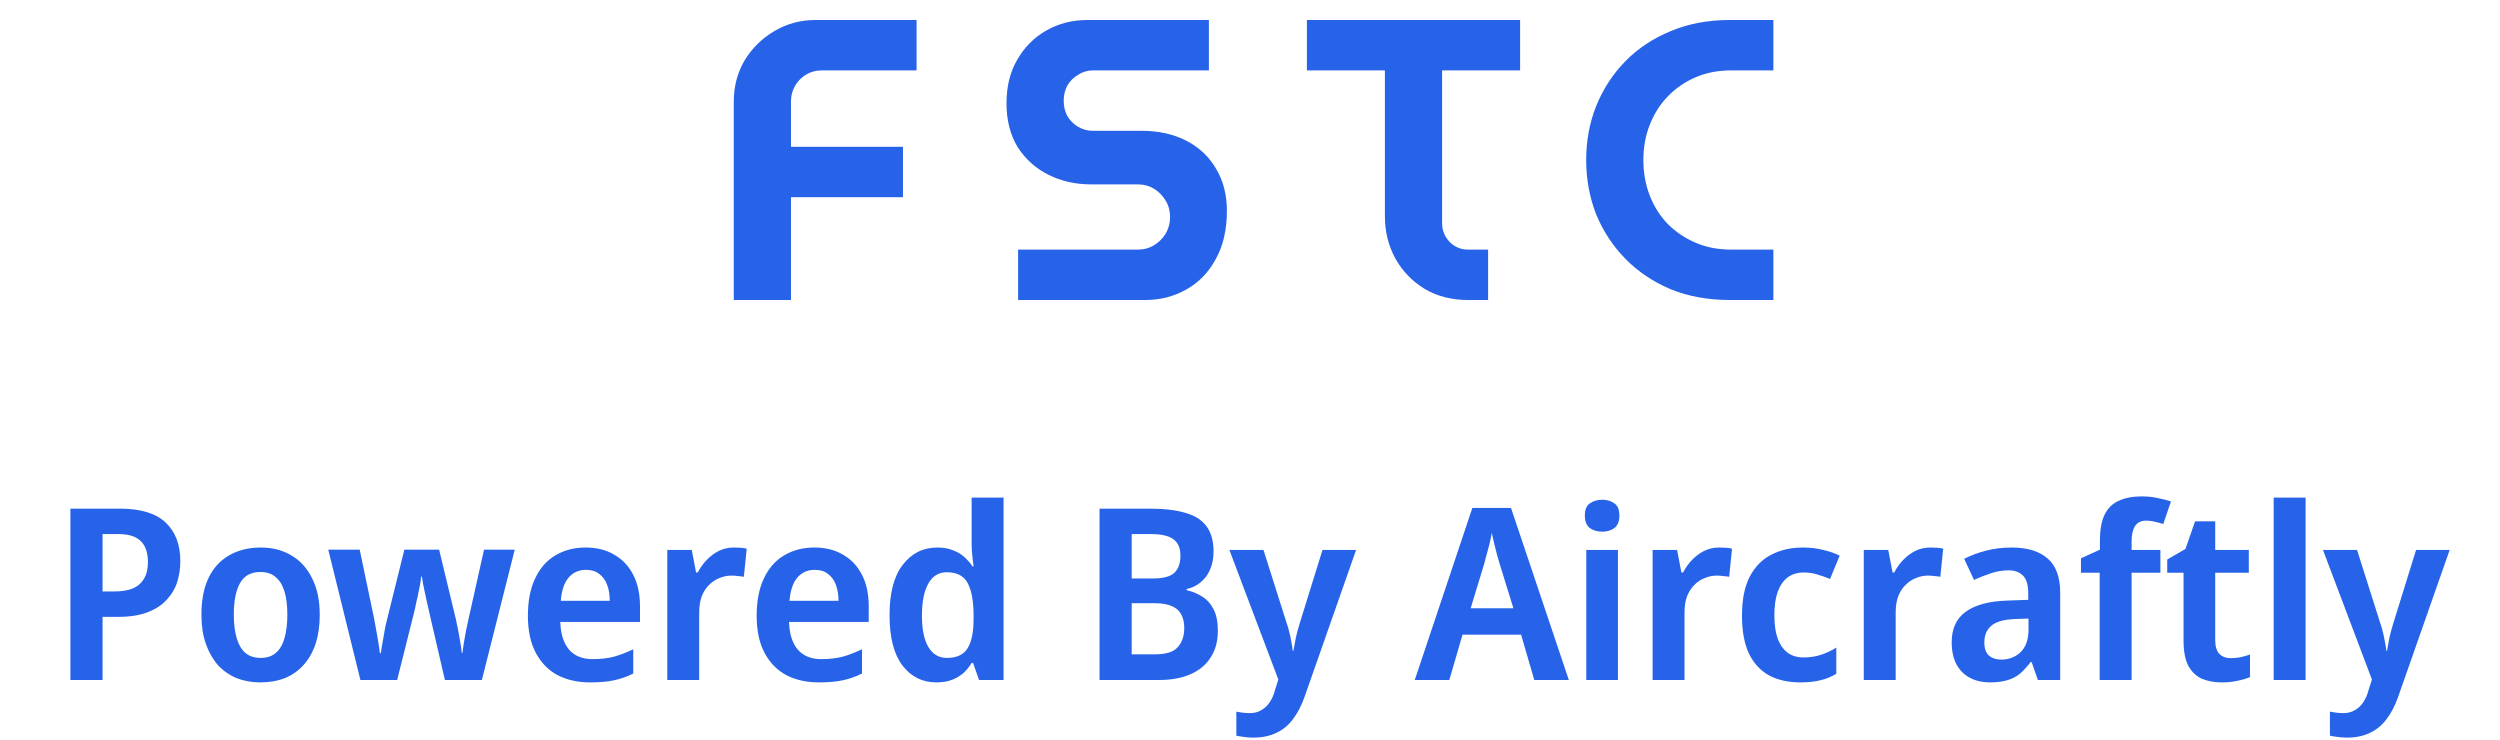
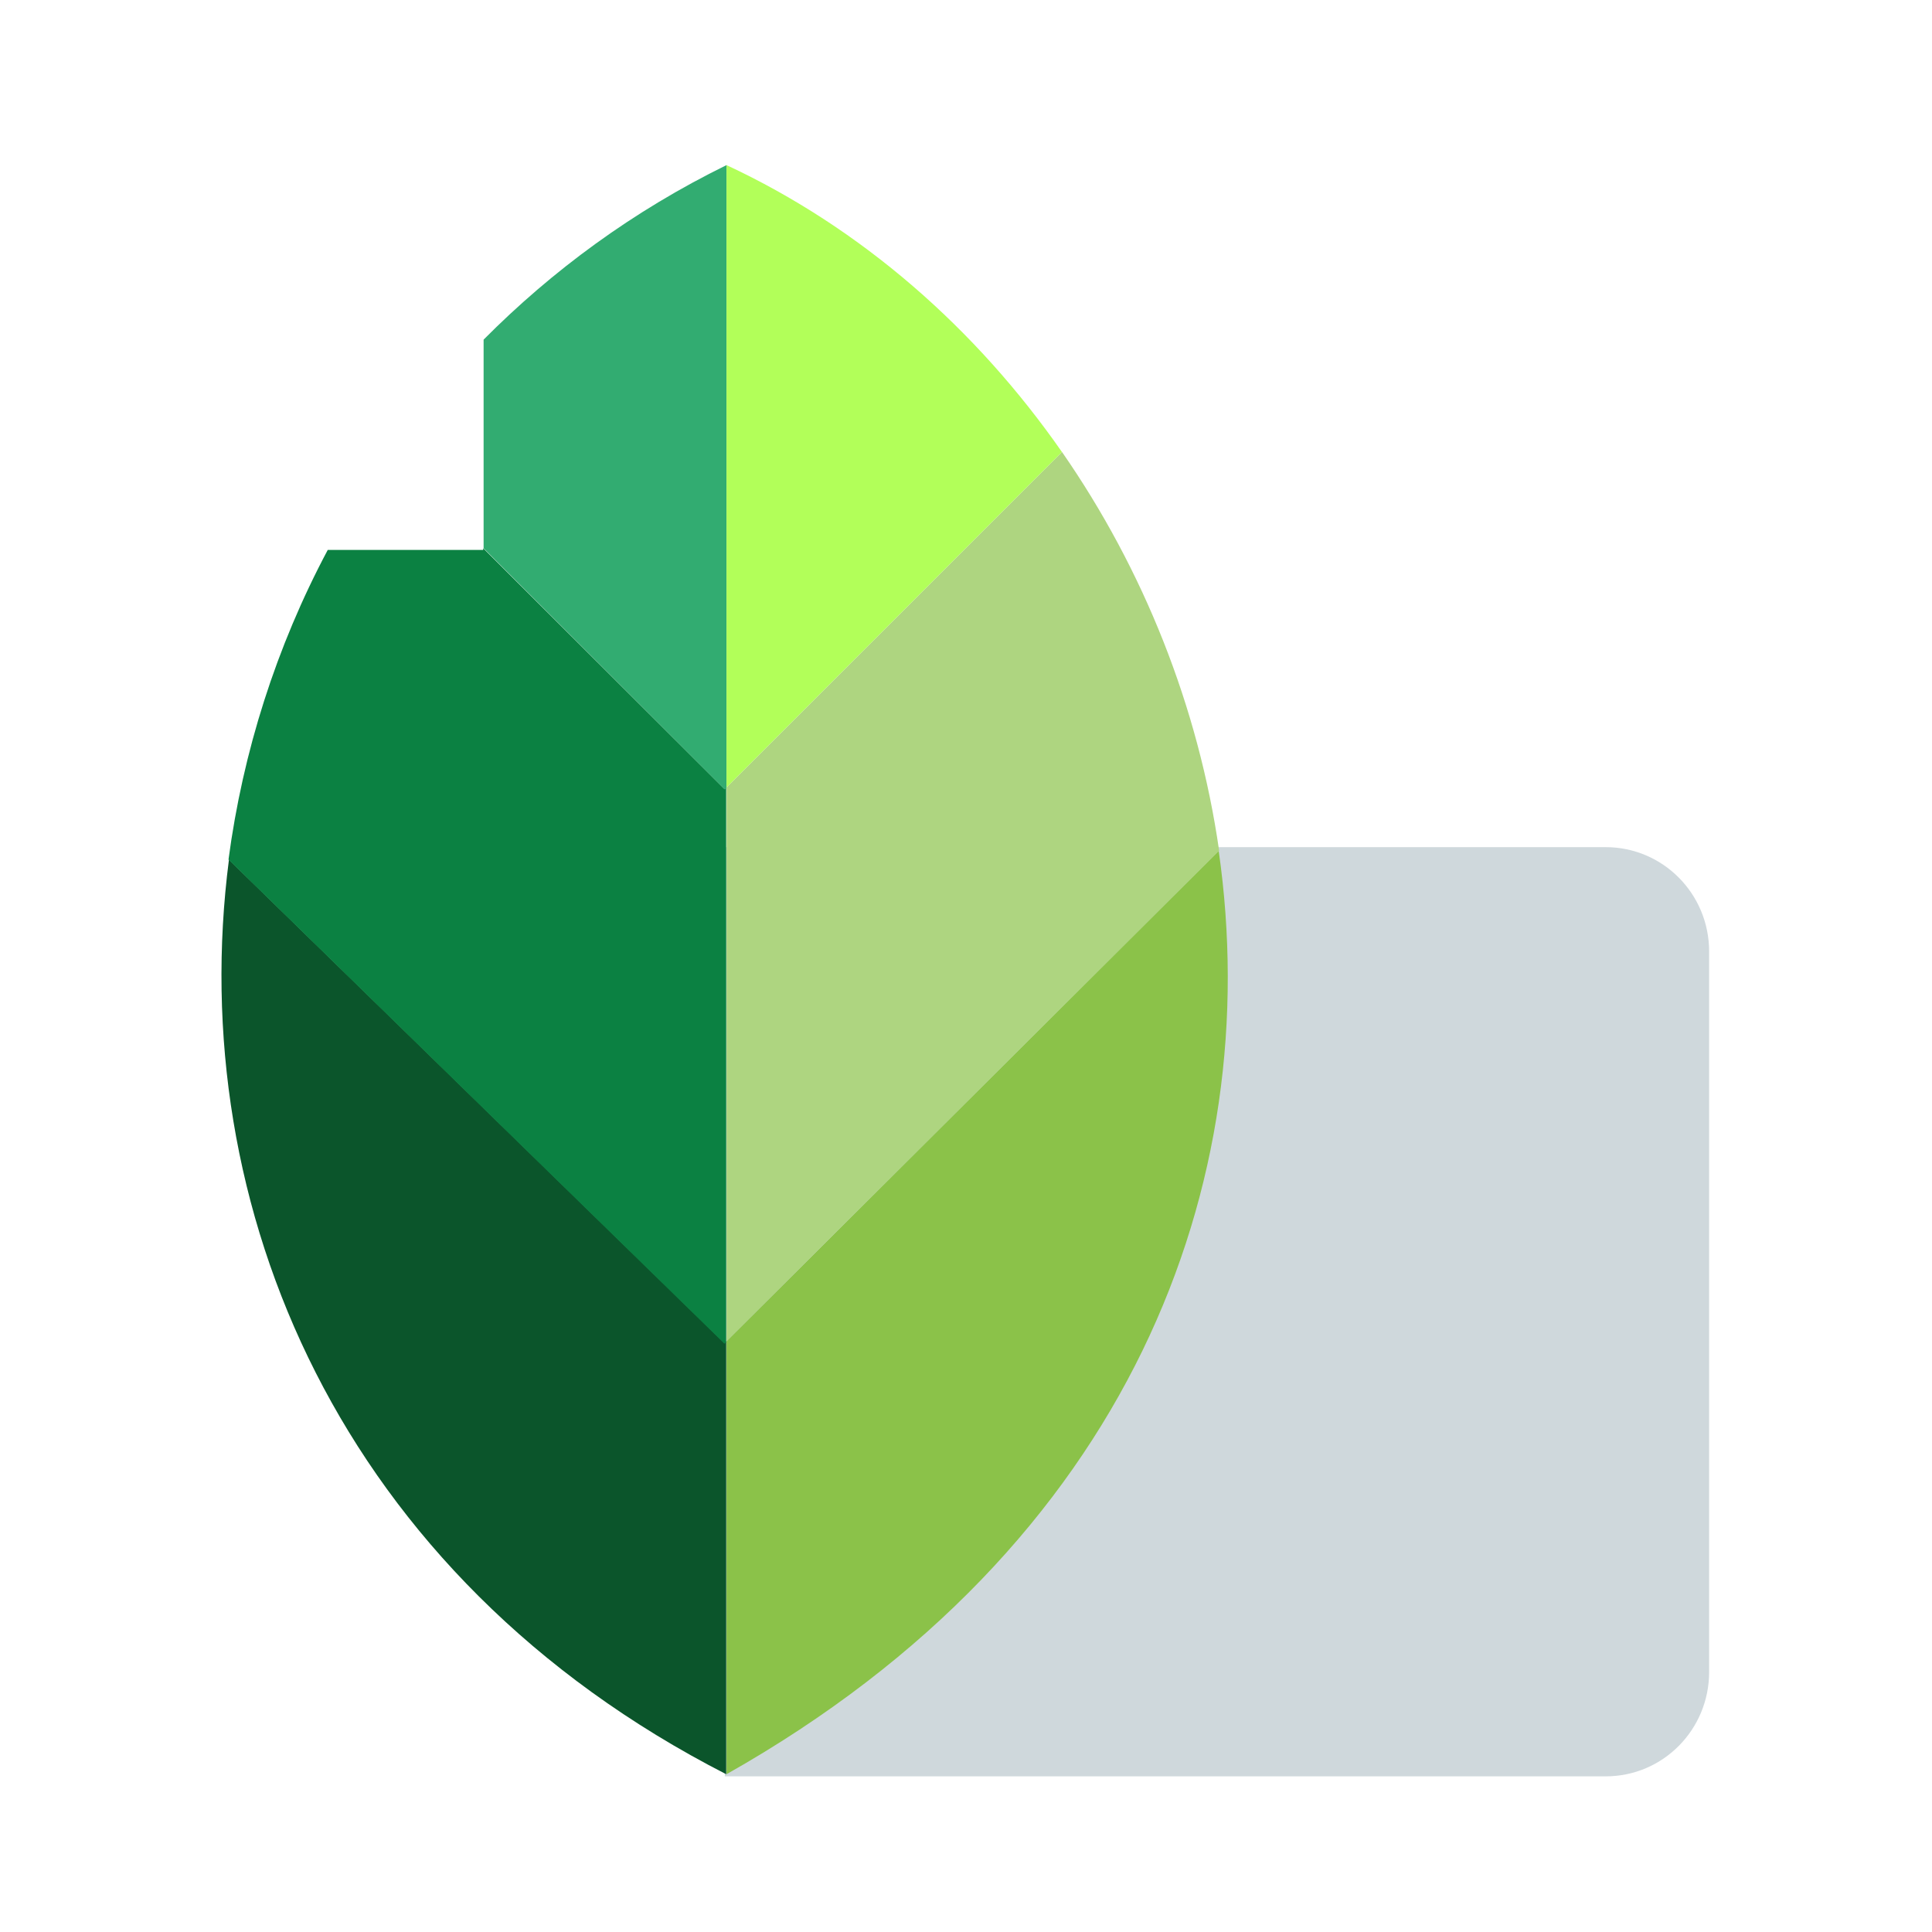
- <svg xmlns="http://www.w3.org/2000/svg" width="125" height="37" viewBox="0 0 125 37" fill="none">
-   <path d="M36.689 15V5.08C36.689 4.32 36.869 3.633 37.229 3.02C37.603 2.407 38.096 1.92 38.709 1.56C39.336 1.187 40.023 1 40.769 1H45.829V3.52H41.089C40.663 3.52 40.296 3.673 39.989 3.98C39.696 4.287 39.549 4.653 39.549 5.08V7.34H45.149V9.86H39.549V15H36.689ZM50.905 15V12.48H56.905C57.199 12.48 57.465 12.407 57.705 12.26C57.945 12.113 58.139 11.92 58.285 11.68C58.432 11.427 58.505 11.153 58.505 10.86C58.505 10.553 58.432 10.28 58.285 10.04C58.139 9.787 57.945 9.587 57.705 9.44C57.465 9.293 57.199 9.22 56.905 9.22H54.565C53.779 9.22 53.065 9.06 52.425 8.74C51.785 8.42 51.272 7.96 50.885 7.36C50.512 6.747 50.325 6.013 50.325 5.16C50.325 4.32 50.505 3.593 50.865 2.98C51.225 2.353 51.712 1.867 52.325 1.52C52.939 1.173 53.619 1 54.365 1H60.445V3.52H54.645C54.379 3.52 54.132 3.593 53.905 3.74C53.679 3.873 53.499 4.053 53.365 4.28C53.245 4.507 53.185 4.76 53.185 5.04C53.185 5.32 53.245 5.573 53.365 5.8C53.499 6.027 53.679 6.207 53.905 6.34C54.132 6.473 54.379 6.54 54.645 6.54H57.065C57.932 6.54 58.685 6.707 59.325 7.04C59.965 7.373 60.459 7.84 60.805 8.44C61.165 9.04 61.345 9.74 61.345 10.54C61.345 11.487 61.159 12.293 60.785 12.96C60.425 13.627 59.932 14.133 59.305 14.48C58.692 14.827 58.012 15 57.265 15H50.905ZM73.405 15C72.578 15 71.852 14.813 71.225 14.44C70.598 14.053 70.112 13.547 69.765 12.92C69.418 12.28 69.245 11.58 69.245 10.82V3.52H65.345V1H76.005V3.52H72.105V11.16C72.105 11.52 72.232 11.833 72.485 12.1C72.738 12.353 73.045 12.48 73.405 12.48H74.405V15H73.405ZM86.489 15C85.396 15 84.409 14.82 83.529 14.46C82.649 14.087 81.896 13.58 81.269 12.94C80.642 12.3 80.156 11.56 79.809 10.72C79.476 9.867 79.309 8.96 79.309 8C79.309 7.04 79.476 6.14 79.809 5.3C80.156 4.447 80.642 3.7 81.269 3.06C81.896 2.42 82.649 1.92 83.529 1.56C84.409 1.187 85.396 1 86.489 1H88.669V3.52H86.549C85.909 3.52 85.322 3.633 84.789 3.86C84.256 4.087 83.789 4.407 83.389 4.82C83.002 5.22 82.702 5.693 82.489 6.24C82.276 6.773 82.169 7.36 82.169 8C82.169 8.64 82.276 9.233 82.489 9.78C82.702 10.327 83.002 10.8 83.389 11.2C83.789 11.6 84.256 11.913 84.789 12.14C85.322 12.367 85.909 12.48 86.549 12.48H88.669V15H86.489Z" fill="#2763E9" />
-   <path d="M5.992 25.432C7.032 25.432 7.796 25.664 8.284 26.128C8.772 26.592 9.016 27.232 9.016 28.048C9.016 28.416 8.964 28.768 8.86 29.104C8.756 29.432 8.58 29.728 8.332 29.992C8.092 30.256 7.772 30.464 7.372 30.616C6.972 30.768 6.48 30.844 5.896 30.844H5.128V34H3.52V25.432H5.992ZM5.932 26.704H5.128V29.572H5.728C6.08 29.572 6.38 29.524 6.628 29.428C6.876 29.324 7.064 29.164 7.192 28.948C7.328 28.732 7.396 28.452 7.396 28.108C7.396 27.636 7.276 27.284 7.036 27.052C6.796 26.82 6.428 26.704 5.932 26.704ZM15.987 30.736C15.987 31.28 15.919 31.76 15.783 32.176C15.647 32.592 15.447 32.948 15.183 33.244C14.927 33.532 14.615 33.752 14.247 33.904C13.879 34.048 13.467 34.12 13.011 34.12C12.587 34.12 12.191 34.048 11.823 33.904C11.463 33.752 11.151 33.532 10.887 33.244C10.631 32.948 10.431 32.592 10.287 32.176C10.143 31.76 10.071 31.28 10.071 30.736C10.071 30.016 10.187 29.408 10.419 28.912C10.659 28.408 11.003 28.028 11.451 27.772C11.899 27.508 12.431 27.376 13.047 27.376C13.623 27.376 14.131 27.508 14.571 27.772C15.011 28.028 15.355 28.408 15.603 28.912C15.859 29.408 15.987 30.016 15.987 30.736ZM11.691 30.736C11.691 31.192 11.739 31.584 11.835 31.912C11.931 32.232 12.075 32.476 12.267 32.644C12.467 32.812 12.723 32.896 13.035 32.896C13.347 32.896 13.599 32.812 13.791 32.644C13.991 32.476 14.135 32.232 14.223 31.912C14.319 31.584 14.367 31.192 14.367 30.736C14.367 30.272 14.319 29.884 14.223 29.572C14.127 29.252 13.979 29.012 13.779 28.852C13.587 28.684 13.335 28.6 13.023 28.6C12.551 28.6 12.211 28.784 12.003 29.152C11.795 29.52 11.691 30.048 11.691 30.736ZM21.429 30.472C21.397 30.328 21.365 30.184 21.333 30.04C21.301 29.888 21.269 29.74 21.237 29.596C21.205 29.452 21.177 29.316 21.153 29.188C21.129 29.06 21.109 28.94 21.093 28.828H21.057C21.049 28.94 21.033 29.064 21.009 29.2C20.985 29.328 20.957 29.464 20.925 29.608C20.901 29.752 20.869 29.9 20.829 30.052C20.797 30.204 20.765 30.356 20.733 30.508L19.857 34H18.021L16.413 27.484H17.985L18.693 30.868C18.733 31.084 18.773 31.3 18.813 31.516C18.853 31.732 18.889 31.94 18.921 32.14C18.953 32.332 18.977 32.504 18.993 32.656H19.041C19.057 32.552 19.077 32.424 19.101 32.272C19.125 32.112 19.153 31.952 19.185 31.792C19.217 31.624 19.245 31.468 19.269 31.324C19.301 31.18 19.329 31.064 19.353 30.976L20.217 27.484H21.957L22.797 30.976C22.829 31.112 22.865 31.284 22.905 31.492C22.945 31.692 22.981 31.896 23.013 32.104C23.053 32.312 23.077 32.492 23.085 32.644H23.121C23.137 32.5 23.161 32.332 23.193 32.14C23.225 31.948 23.261 31.744 23.301 31.528C23.349 31.304 23.397 31.084 23.445 30.868L24.201 27.484H25.737L24.093 34H22.245L21.429 30.472ZM29.276 27.376C29.835 27.376 30.316 27.496 30.715 27.736C31.123 27.968 31.439 28.304 31.663 28.744C31.887 29.176 32 29.704 32 30.328V31.096H28.015C28.032 31.688 28.175 32.148 28.448 32.476C28.727 32.796 29.119 32.956 29.623 32.956C30.023 32.956 30.38 32.916 30.692 32.836C31.003 32.748 31.328 32.624 31.663 32.464V33.676C31.36 33.828 31.044 33.94 30.715 34.012C30.387 34.084 29.983 34.12 29.503 34.12C28.895 34.12 28.355 34 27.884 33.76C27.419 33.512 27.055 33.14 26.791 32.644C26.527 32.148 26.395 31.532 26.395 30.796C26.395 30.052 26.515 29.428 26.756 28.924C26.995 28.412 27.331 28.028 27.764 27.772C28.203 27.508 28.707 27.376 29.276 27.376ZM29.299 28.492C28.939 28.492 28.648 28.624 28.424 28.888C28.207 29.144 28.079 29.528 28.04 30.04H30.488C30.488 29.736 30.444 29.468 30.355 29.236C30.267 29.004 30.136 28.824 29.959 28.696C29.791 28.56 29.572 28.492 29.299 28.492ZM36.688 27.376C36.8 27.376 36.916 27.38 37.036 27.388C37.156 27.396 37.256 27.412 37.336 27.436L37.192 28.84C37.112 28.824 37.016 28.812 36.904 28.804C36.8 28.788 36.688 28.78 36.568 28.78C36.368 28.78 36.172 28.82 35.98 28.9C35.788 28.972 35.616 29.084 35.464 29.236C35.312 29.38 35.188 29.568 35.092 29.8C35.004 30.032 34.96 30.308 34.96 30.628V34H33.364V27.496H34.588L34.804 28.624H34.888C35.008 28.392 35.156 28.184 35.332 28C35.516 27.808 35.72 27.656 35.944 27.544C36.176 27.432 36.424 27.376 36.688 27.376ZM40.713 27.376C41.273 27.376 41.753 27.496 42.153 27.736C42.561 27.968 42.877 28.304 43.101 28.744C43.325 29.176 43.437 29.704 43.437 30.328V31.096H39.453C39.469 31.688 39.613 32.148 39.885 32.476C40.165 32.796 40.557 32.956 41.061 32.956C41.461 32.956 41.817 32.916 42.129 32.836C42.441 32.748 42.765 32.624 43.101 32.464V33.676C42.797 33.828 42.481 33.94 42.153 34.012C41.825 34.084 41.421 34.12 40.941 34.12C40.333 34.12 39.793 34 39.321 33.76C38.857 33.512 38.493 33.14 38.229 32.644C37.965 32.148 37.833 31.532 37.833 30.796C37.833 30.052 37.953 29.428 38.193 28.924C38.433 28.412 38.769 28.028 39.201 27.772C39.641 27.508 40.145 27.376 40.713 27.376ZM40.737 28.492C40.377 28.492 40.085 28.624 39.861 28.888C39.645 29.144 39.517 29.528 39.477 30.04H41.925C41.925 29.736 41.881 29.468 41.793 29.236C41.705 29.004 41.573 28.824 41.397 28.696C41.229 28.56 41.009 28.492 40.737 28.492ZM46.818 34.12C46.121 34.12 45.557 33.84 45.126 33.28C44.694 32.712 44.477 31.872 44.477 30.76C44.477 29.648 44.697 28.808 45.138 28.24C45.578 27.664 46.154 27.376 46.865 27.376C47.161 27.376 47.417 27.42 47.633 27.508C47.858 27.588 48.05 27.7 48.209 27.844C48.37 27.988 48.51 28.148 48.63 28.324H48.678C48.661 28.212 48.642 28.04 48.617 27.808C48.593 27.576 48.581 27.36 48.581 27.16V24.88H50.178V34H48.953L48.654 33.148H48.581C48.477 33.324 48.346 33.488 48.185 33.64C48.026 33.784 47.834 33.9 47.609 33.988C47.386 34.076 47.121 34.12 46.818 34.12ZM47.346 32.896C47.834 32.896 48.178 32.736 48.377 32.416C48.578 32.096 48.678 31.612 48.678 30.964V30.772C48.678 30.068 48.581 29.532 48.389 29.164C48.197 28.796 47.846 28.612 47.334 28.612C46.934 28.612 46.626 28.804 46.41 29.188C46.202 29.564 46.097 30.096 46.097 30.784C46.097 31.472 46.206 31.996 46.422 32.356C46.638 32.716 46.946 32.896 47.346 32.896ZM57.497 25.432C58.217 25.432 58.813 25.504 59.285 25.648C59.757 25.784 60.105 26.008 60.329 26.32C60.561 26.632 60.677 27.052 60.677 27.58C60.677 27.908 60.621 28.204 60.509 28.468C60.397 28.732 60.237 28.948 60.029 29.116C59.829 29.284 59.597 29.396 59.333 29.452V29.512C59.605 29.568 59.861 29.672 60.101 29.824C60.341 29.968 60.533 30.18 60.677 30.46C60.821 30.732 60.893 31.092 60.893 31.54C60.893 32.06 60.773 32.504 60.533 32.872C60.301 33.24 59.965 33.52 59.525 33.712C59.085 33.904 58.561 34 57.953 34H54.977V25.432H57.497ZM57.641 28.924C58.161 28.924 58.521 28.828 58.721 28.636C58.921 28.444 59.021 28.16 59.021 27.784C59.021 27.4 58.901 27.124 58.661 26.956C58.429 26.788 58.057 26.704 57.545 26.704H56.585V28.924H57.641ZM56.585 30.16V32.716H57.761C58.305 32.716 58.681 32.596 58.889 32.356C59.105 32.116 59.213 31.796 59.213 31.396C59.213 31.14 59.165 30.92 59.069 30.736C58.981 30.552 58.829 30.412 58.613 30.316C58.397 30.212 58.097 30.16 57.713 30.16H56.585ZM61.469 27.496H63.173L64.337 31.168C64.393 31.32 64.437 31.472 64.469 31.624C64.509 31.776 64.541 31.928 64.565 32.08C64.597 32.232 64.621 32.384 64.637 32.536H64.673C64.705 32.336 64.745 32.116 64.793 31.876C64.849 31.636 64.913 31.4 64.985 31.168L66.125 27.496H67.805L65.225 34.852C65.073 35.284 64.881 35.652 64.649 35.956C64.425 36.26 64.149 36.488 63.821 36.64C63.501 36.8 63.117 36.88 62.669 36.88C62.485 36.88 62.321 36.868 62.177 36.844C62.041 36.828 61.921 36.808 61.817 36.784V35.584C61.897 35.6 61.997 35.616 62.117 35.632C62.237 35.648 62.361 35.656 62.489 35.656C62.721 35.656 62.917 35.604 63.077 35.5C63.245 35.404 63.385 35.268 63.497 35.092C63.609 34.924 63.693 34.728 63.749 34.504L63.917 33.976L61.469 27.496ZM76.714 34L76.054 31.732H73.126L72.466 34H70.738L73.618 25.396H75.55L78.442 34H76.714ZM74.986 28.204C74.954 28.076 74.91 27.924 74.854 27.748C74.806 27.564 74.758 27.376 74.71 27.184C74.67 26.992 74.63 26.812 74.59 26.644C74.558 26.836 74.518 27.028 74.47 27.22C74.422 27.404 74.374 27.58 74.326 27.748C74.286 27.916 74.246 28.068 74.206 28.204L73.534 30.412H75.67L74.986 28.204ZM80.897 27.496V34H79.314V27.496H80.897ZM80.118 24.988C80.35 24.988 80.549 25.048 80.718 25.168C80.885 25.28 80.969 25.484 80.969 25.78C80.969 26.068 80.885 26.276 80.718 26.404C80.549 26.524 80.35 26.584 80.118 26.584C79.87 26.584 79.662 26.524 79.493 26.404C79.326 26.276 79.242 26.068 79.242 25.78C79.242 25.484 79.326 25.28 79.493 25.168C79.662 25.048 79.87 24.988 80.118 24.988ZM85.954 27.376C86.066 27.376 86.182 27.38 86.302 27.388C86.422 27.396 86.522 27.412 86.602 27.436L86.458 28.84C86.378 28.824 86.282 28.812 86.17 28.804C86.066 28.788 85.954 28.78 85.834 28.78C85.634 28.78 85.438 28.82 85.246 28.9C85.054 28.972 84.882 29.084 84.73 29.236C84.578 29.38 84.454 29.568 84.358 29.8C84.27 30.032 84.226 30.308 84.226 30.628V34H82.63V27.496H83.854L84.07 28.624H84.154C84.274 28.392 84.422 28.184 84.598 28C84.782 27.808 84.986 27.656 85.21 27.544C85.442 27.432 85.69 27.376 85.954 27.376ZM90.015 34.12C89.415 34.12 88.895 34.004 88.455 33.772C88.023 33.532 87.687 33.168 87.447 32.68C87.215 32.184 87.099 31.552 87.099 30.784C87.099 29.984 87.227 29.336 87.483 28.84C87.747 28.336 88.107 27.968 88.563 27.736C89.027 27.496 89.551 27.376 90.135 27.376C90.503 27.376 90.847 27.416 91.167 27.496C91.495 27.576 91.767 27.672 91.983 27.784L91.503 28.948C91.287 28.86 91.071 28.784 90.855 28.72C90.639 28.656 90.423 28.624 90.207 28.624C89.879 28.624 89.607 28.704 89.391 28.864C89.175 29.024 89.007 29.264 88.887 29.584C88.775 29.896 88.719 30.292 88.719 30.772C88.719 31.236 88.775 31.624 88.887 31.936C89.007 32.248 89.175 32.484 89.391 32.644C89.607 32.796 89.871 32.872 90.183 32.872C90.495 32.872 90.783 32.828 91.047 32.74C91.319 32.652 91.575 32.532 91.815 32.38V33.688C91.567 33.84 91.303 33.948 91.023 34.012C90.743 34.084 90.407 34.12 90.015 34.12ZM96.512 27.376C96.624 27.376 96.74 27.38 96.86 27.388C96.98 27.396 97.08 27.412 97.16 27.436L97.016 28.84C96.936 28.824 96.84 28.812 96.728 28.804C96.624 28.788 96.512 28.78 96.392 28.78C96.192 28.78 95.996 28.82 95.804 28.9C95.612 28.972 95.44 29.084 95.288 29.236C95.136 29.38 95.012 29.568 94.916 29.8C94.828 30.032 94.784 30.308 94.784 30.628V34H93.188V27.496H94.412L94.628 28.624H94.712C94.832 28.392 94.98 28.184 95.156 28C95.34 27.808 95.544 27.656 95.768 27.544C96 27.432 96.248 27.376 96.512 27.376ZM100.585 27.376C101.369 27.376 101.969 27.56 102.385 27.928C102.801 28.288 103.009 28.856 103.009 29.632V34H101.893L101.581 33.1H101.533C101.357 33.332 101.177 33.528 100.993 33.688C100.809 33.84 100.597 33.948 100.357 34.012C100.117 34.084 99.829 34.12 99.493 34.12C99.133 34.12 98.809 34.048 98.521 33.904C98.233 33.76 98.005 33.54 97.837 33.244C97.669 32.94 97.585 32.56 97.585 32.104C97.585 31.432 97.817 30.928 98.281 30.592C98.745 30.248 99.441 30.06 100.369 30.028L101.413 29.992V29.668C101.413 29.252 101.325 28.956 101.149 28.78C100.973 28.604 100.733 28.516 100.429 28.516C100.141 28.516 99.849 28.564 99.553 28.66C99.265 28.756 98.981 28.868 98.701 28.996L98.209 27.94C98.537 27.772 98.901 27.636 99.301 27.532C99.701 27.428 100.129 27.376 100.585 27.376ZM100.741 30.952C100.173 30.976 99.777 31.092 99.553 31.3C99.329 31.5 99.217 31.772 99.217 32.116C99.217 32.42 99.293 32.64 99.445 32.776C99.605 32.912 99.813 32.98 100.069 32.98C100.445 32.98 100.765 32.856 101.029 32.608C101.293 32.352 101.425 31.976 101.425 31.48V30.928L100.741 30.952ZM108.02 28.636H106.58V34H104.984V28.636H104.048V27.916L104.996 27.484V27.04C104.996 26.48 105.076 26.04 105.236 25.72C105.396 25.4 105.632 25.172 105.944 25.036C106.256 24.892 106.636 24.82 107.084 24.82C107.38 24.82 107.648 24.848 107.888 24.904C108.136 24.952 108.356 25.008 108.548 25.072L108.164 26.2C108.044 26.16 107.908 26.124 107.756 26.092C107.612 26.052 107.46 26.032 107.3 26.032C107.052 26.032 106.868 26.124 106.748 26.308C106.636 26.492 106.58 26.748 106.58 27.076V27.496H108.02V28.636ZM111.529 32.908C111.705 32.908 111.873 32.892 112.033 32.86C112.201 32.82 112.357 32.776 112.501 32.728V33.856C112.333 33.928 112.129 33.988 111.889 34.036C111.649 34.092 111.381 34.12 111.085 34.12C110.717 34.12 110.389 34.06 110.101 33.94C109.813 33.812 109.585 33.596 109.417 33.292C109.257 32.988 109.177 32.564 109.177 32.02V28.636H108.361V27.976L109.273 27.448L109.753 26.068H110.761V27.496H112.441V28.636H110.761V32.008C110.761 32.312 110.829 32.54 110.965 32.692C111.109 32.836 111.297 32.908 111.529 32.908ZM115.28 34H113.684V24.88H115.28V34ZM116.148 27.496H117.852L119.016 31.168C119.072 31.32 119.116 31.472 119.148 31.624C119.188 31.776 119.22 31.928 119.244 32.08C119.276 32.232 119.3 32.384 119.316 32.536H119.352C119.384 32.336 119.424 32.116 119.472 31.876C119.528 31.636 119.592 31.4 119.664 31.168L120.804 27.496H122.484L119.904 34.852C119.752 35.284 119.56 35.652 119.328 35.956C119.104 36.26 118.828 36.488 118.5 36.64C118.18 36.8 117.796 36.88 117.348 36.88C117.164 36.88 117 36.868 116.856 36.844C116.72 36.828 116.6 36.808 116.496 36.784V35.584C116.576 35.6 116.676 35.616 116.796 35.632C116.916 35.648 117.04 35.656 117.168 35.656C117.4 35.656 117.596 35.604 117.756 35.5C117.924 35.404 118.064 35.268 118.176 35.092C118.288 34.924 118.372 34.728 118.428 34.504L118.596 33.976L116.148 27.496Z" fill="#2763E9" />
+ <svg xmlns="http://www.w3.org/2000/svg" viewBox="0 0 48 48" width="48px" height="48px" baseProfile="basic">
+   <path fill="#cfd8dc" d="M18.008,21.047v23.086h21.884c1.428,0,2.571-1.164,2.571-2.594V23.641 c0-1.44-1.154-2.594-2.571-2.594H18.008z" />
+   <path fill="#0b552b" d="M5.688,21.358c-1.112,8.606,2.74,17.801,12.354,22.722V33.322L18,33.364L5.688,21.358z" />
+   <path fill="#0b8142" d="M12.005,13.621v0.042H8.143c-1.28,2.403-2.11,5.018-2.466,7.694L18,33.385l0.042-0.042V19.562 L18,19.604L12.005,13.621z" />
+   <path fill="#8bc249" d="M30.278,21.137L18.05,33.322V44.08C28.126,38.391,31.455,29.355,30.278,21.137L30.278,21.137z" />
+   <path fill="#aed580" d="M26.385,11.229l-8.334,8.332v13.761l12.238-12.186C29.775,17.557,28.41,14.146,26.385,11.229 L26.385,11.229z" />
+   <path fill="#32ac71" d="M18.05,4.102c-2.329,1.143-4.334,2.624-6.035,4.336v5.184l5.993,5.993l0.042-0.042V4.102L18.05,4.102 z" />
+   <path fill="#b2ff59" d="M18.05,4.102v15.46l8.334-8.332C24.254,8.174,21.409,5.666,18.05,4.102L18.05,4.102z" />
</svg>
